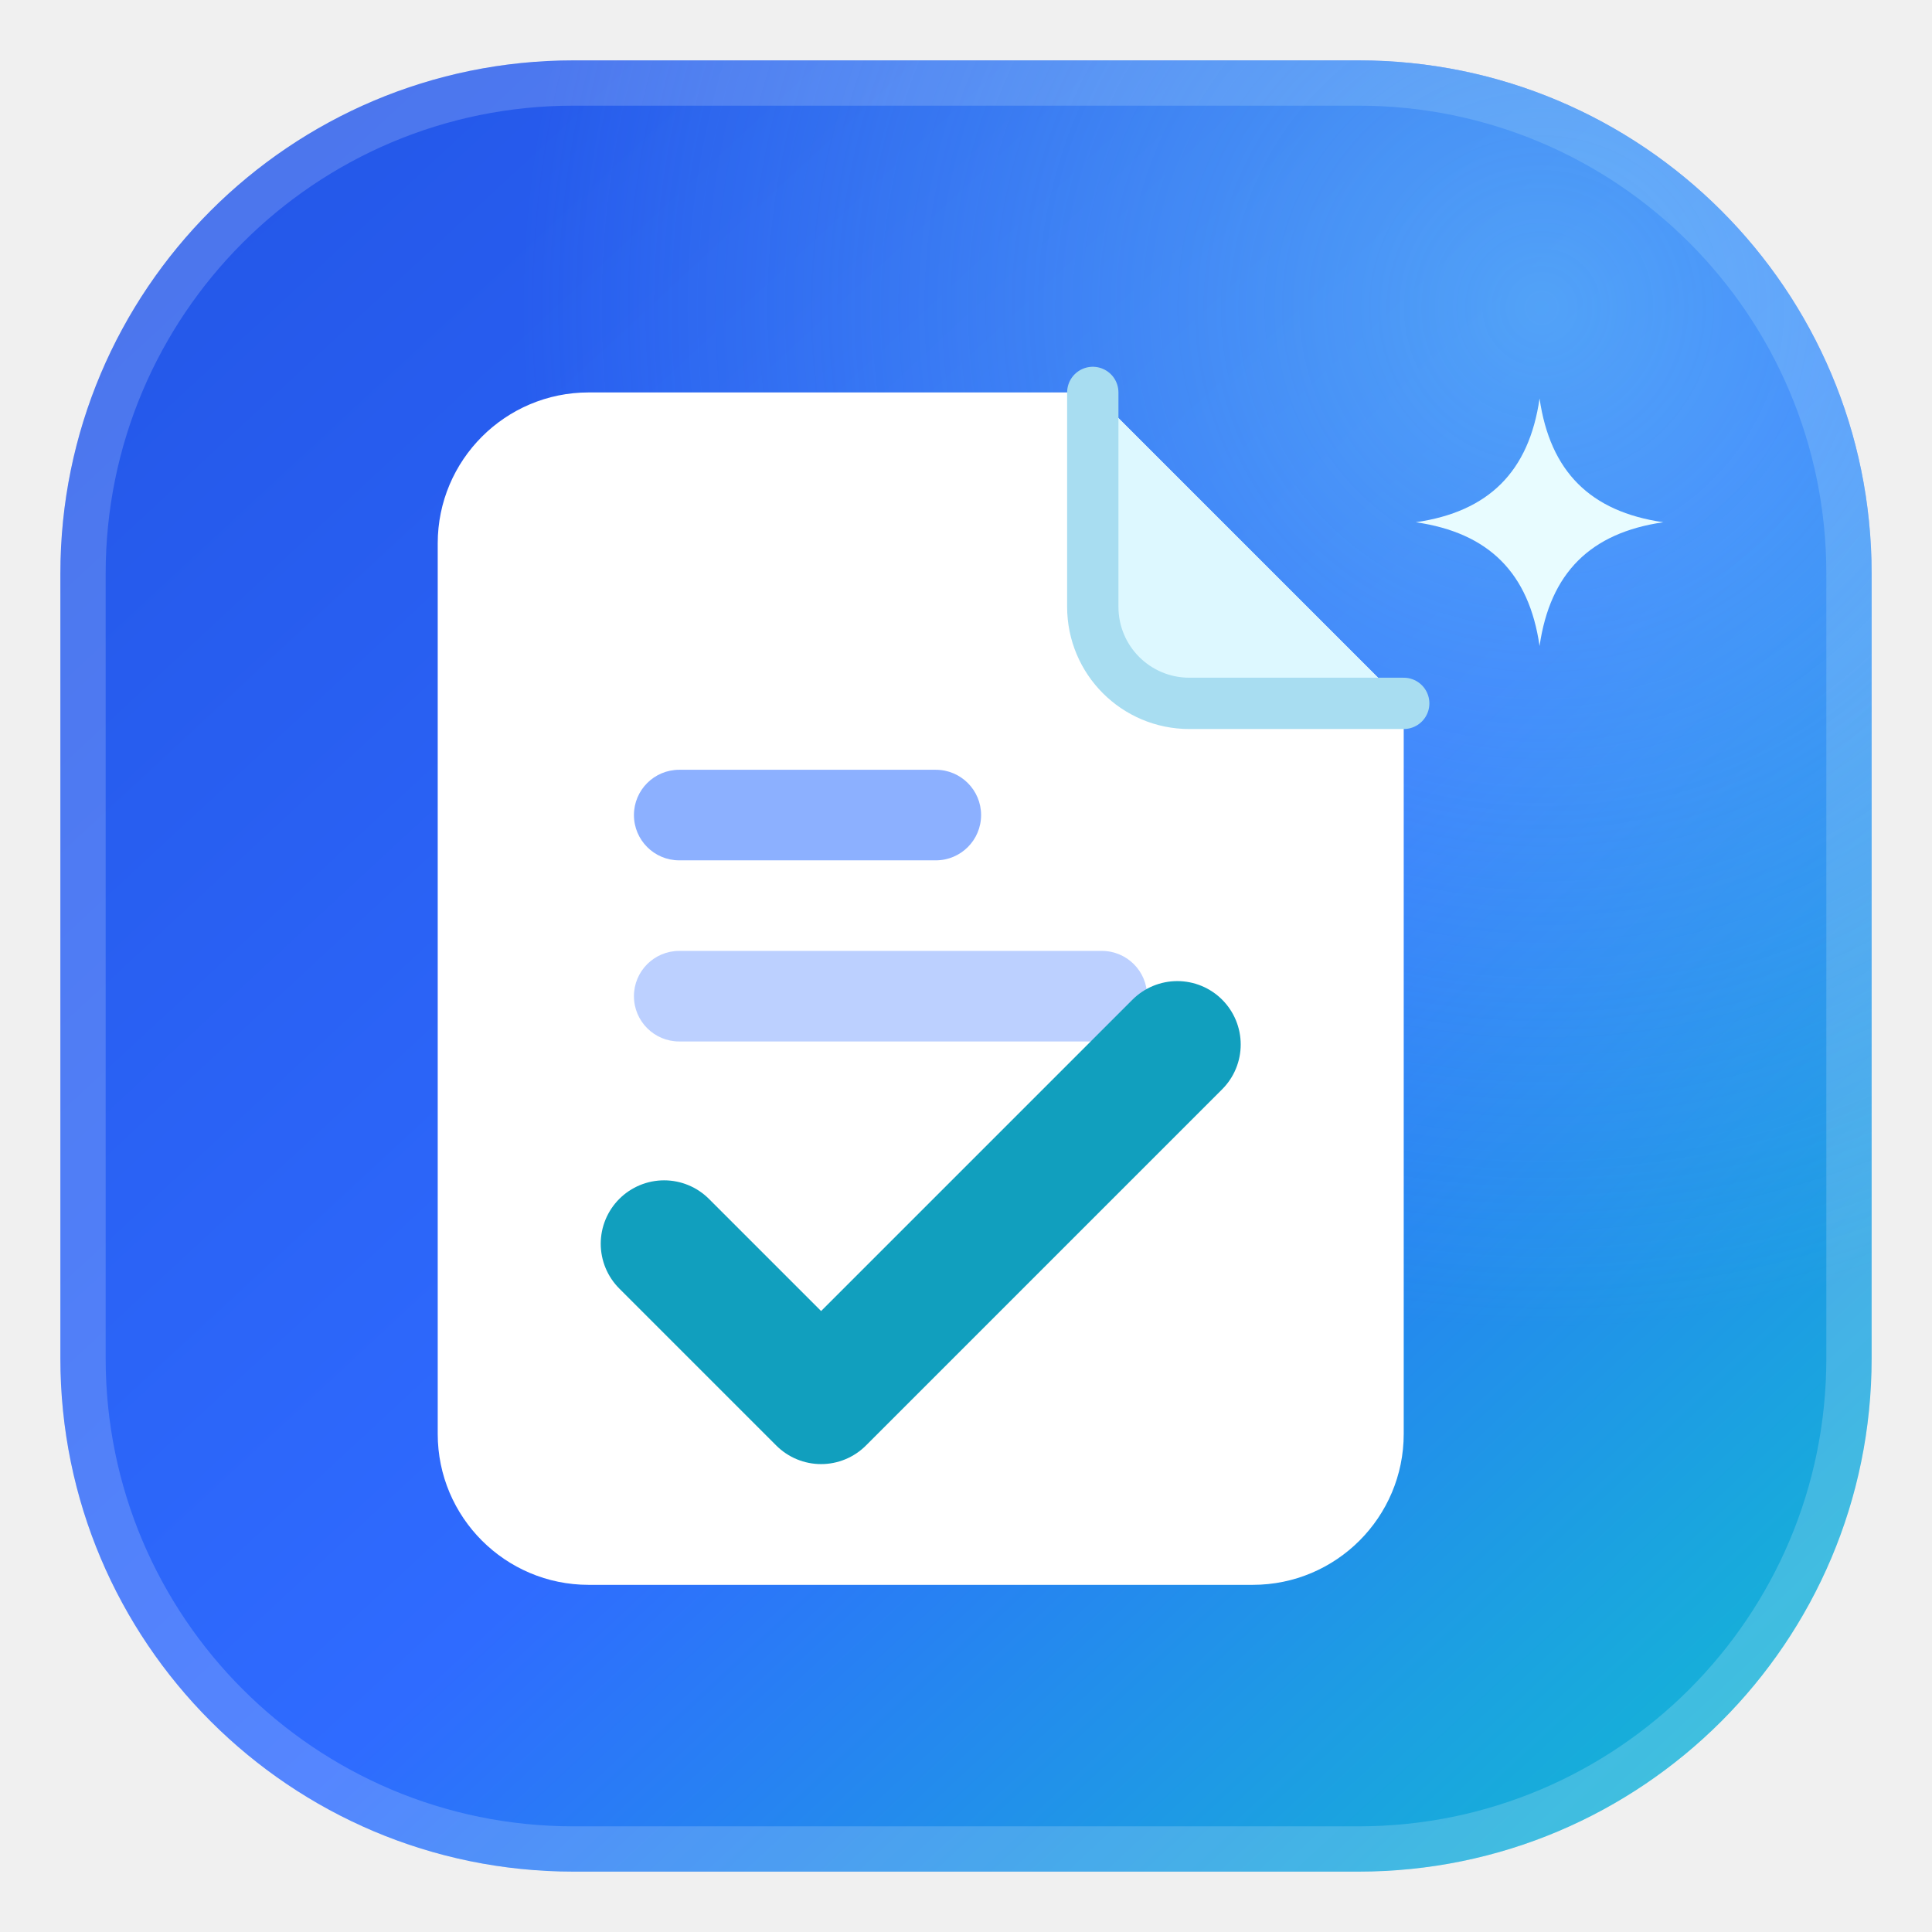
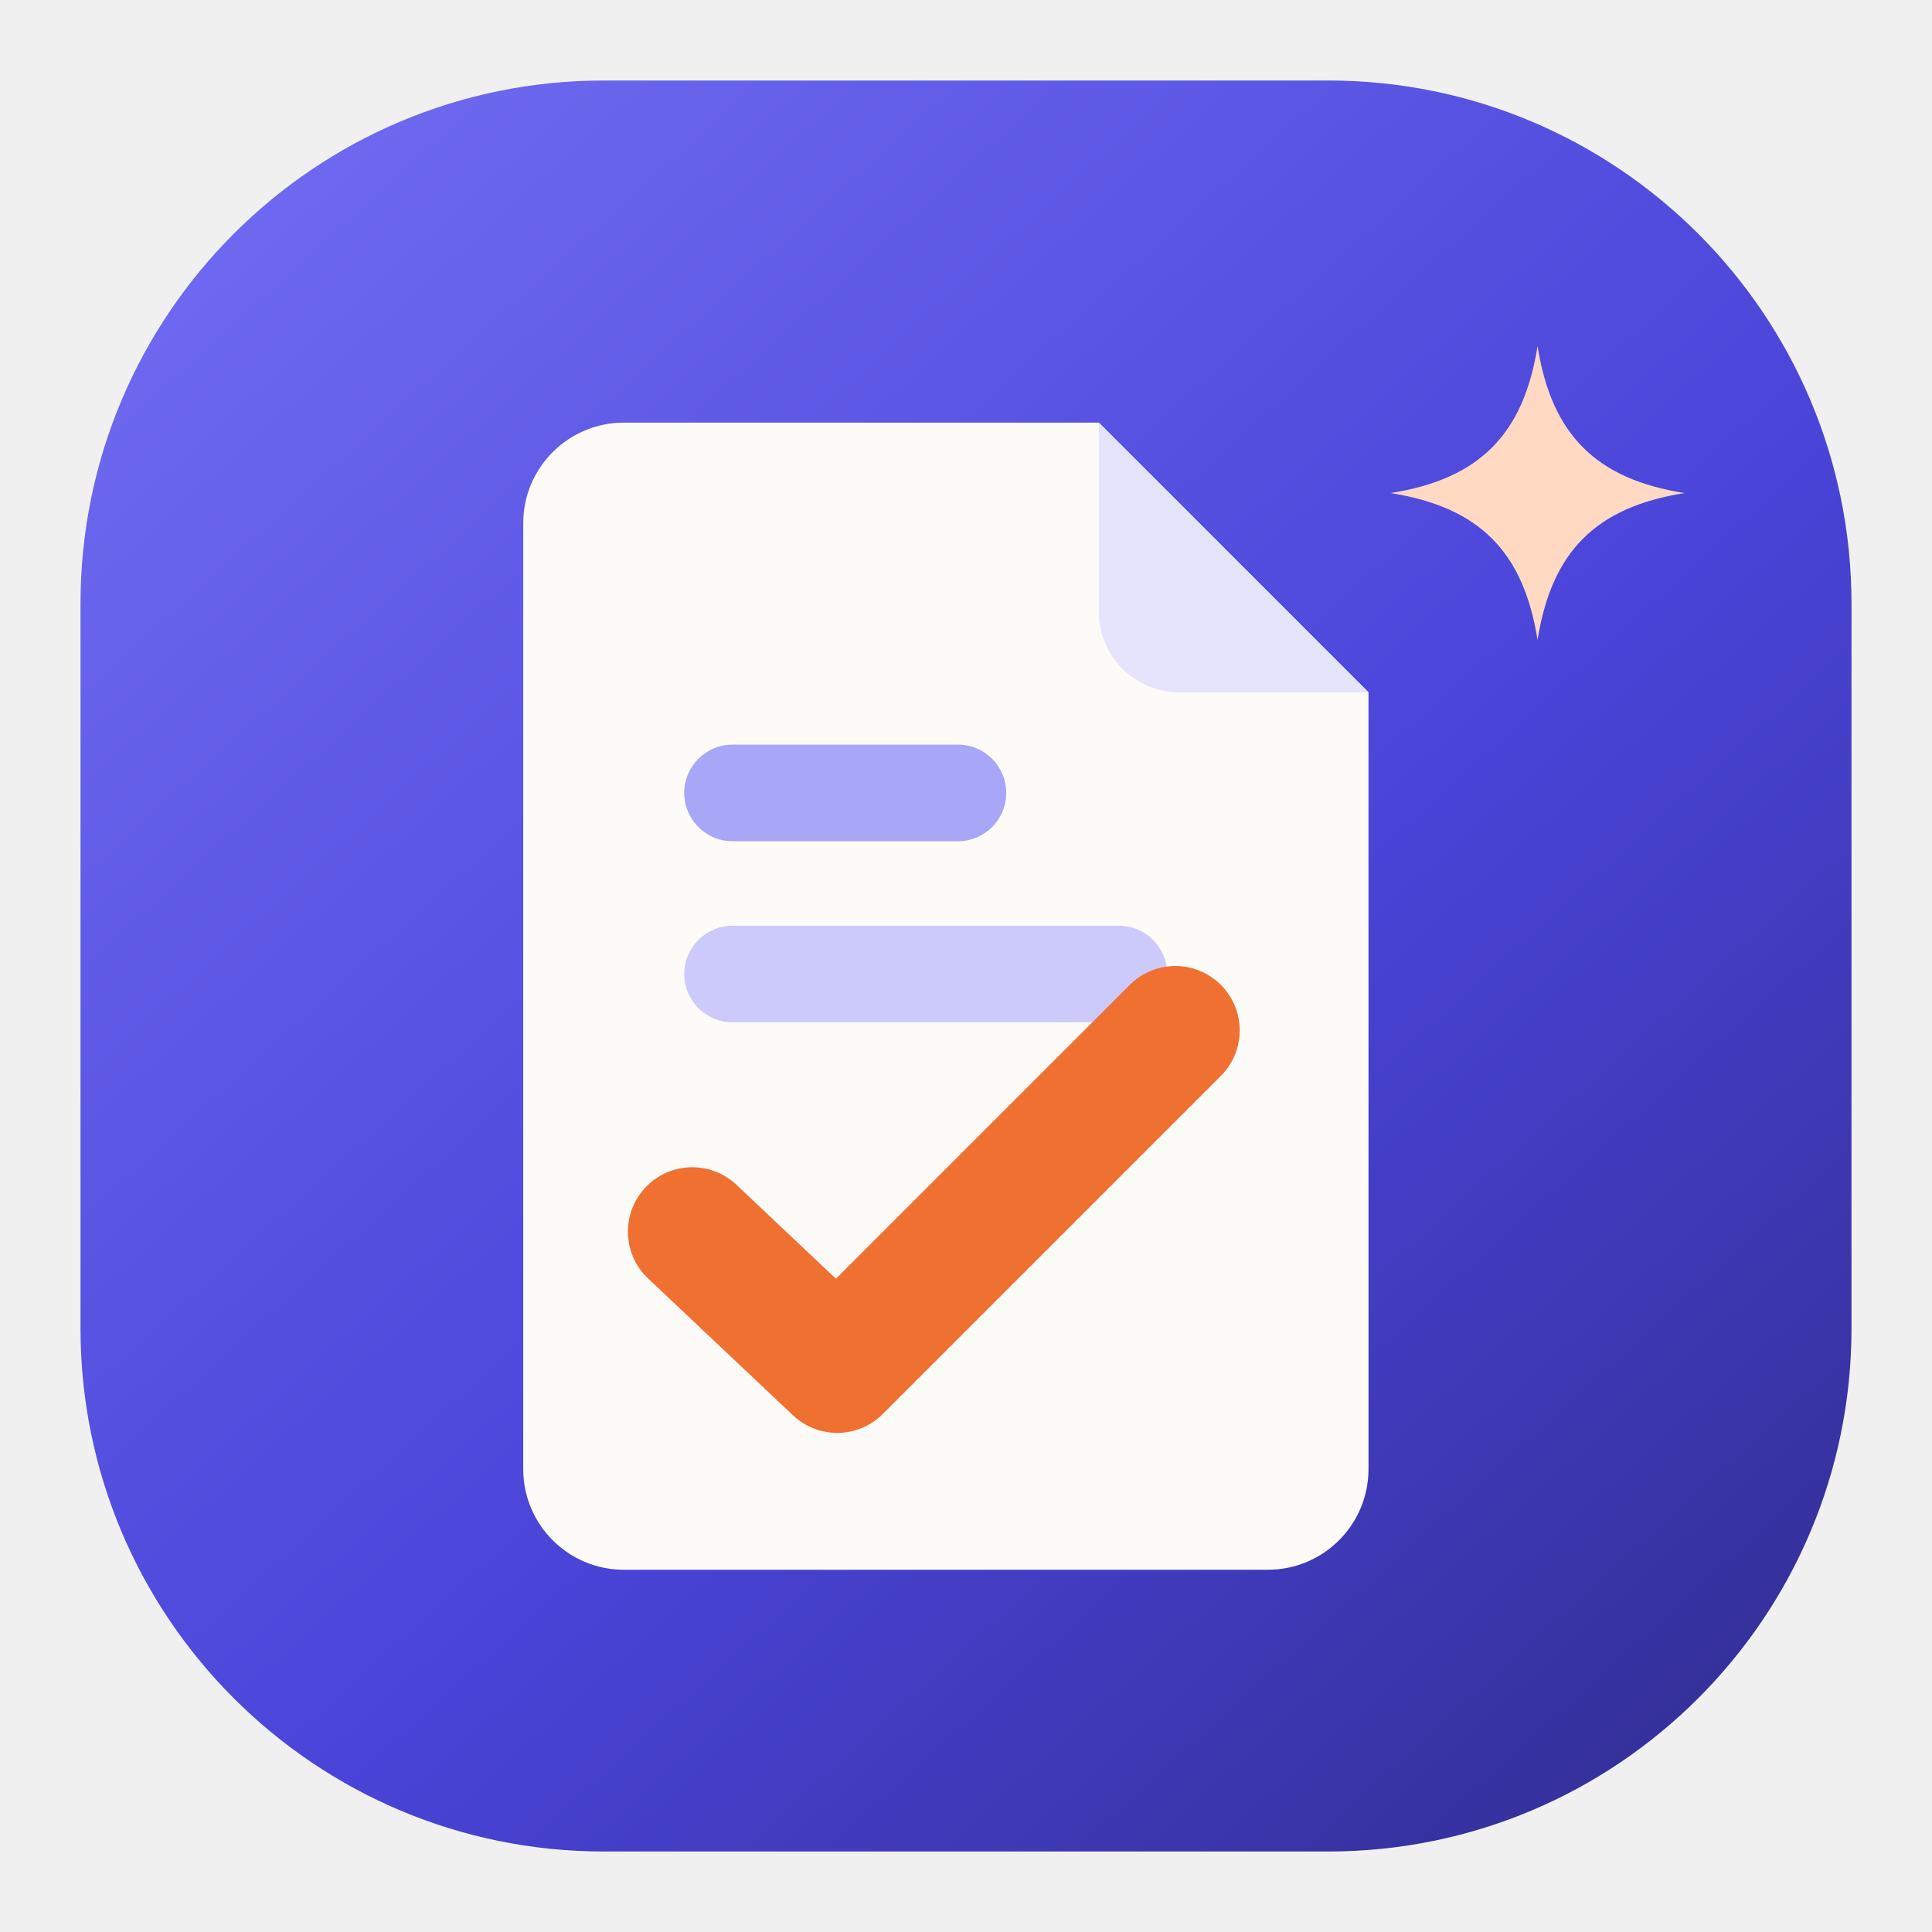
- <svg xmlns="http://www.w3.org/2000/svg" width="64" height="64" viewBox="0 0 64 64" fill="none" role="img" aria-labelledby="title description">
+ <svg xmlns="http://www.w3.org/2000/svg" width="48" height="48" viewBox="0 0 48 48" fill="none">
  <defs>
-     <linearGradient id="brand" x1="7" y1="5" x2="58" y2="60" gradientUnits="userSpaceOnUse">
-       <stop offset="0" stop-color="#2457E8" />
-       <stop offset="0.56" stop-color="#2F6BFF" />
-       <stop offset="1" stop-color="#13B8D4" />
+     <linearGradient id="t" x1="6" y1="4" x2="44" y2="46" gradientUnits="userSpaceOnUse">
+       <stop offset="0" stop-color="#6F6AF0" />
+       <stop offset=".55" stop-color="#4A44D9" />
+       <stop offset="1" stop-color="#312D90" />
    </linearGradient>
-     <radialGradient id="highlight" cx="0" cy="0" r="1" gradientUnits="userSpaceOnUse" gradientTransform="translate(51 10) rotate(133) scale(34)">
-       <stop stop-color="#7DE7F4" stop-opacity="0.46" />
-       <stop offset="1" stop-color="#7DE7F4" stop-opacity="0" />
-     </radialGradient>
  </defs>
-   <rect x="2" y="2" width="60" height="60" rx="17" fill="url(#brand)" />
-   <rect x="2.75" y="2.75" width="58.5" height="58.5" rx="16.25" stroke="#FFFFFF" stroke-opacity="0.18" stroke-width="1.5" />
-   <rect x="2" y="2" width="60" height="60" rx="17" fill="url(#highlight)" />
-   <path d="M19.5 13H36.2L46.5 23.3V47.5C46.5 50.26 44.26 52.5 41.5 52.5H19.5C16.74 52.5 14.5 50.26 14.5 47.5V18C14.5 15.24 16.74 13 19.5 13Z" fill="#FFFFFF" />
-   <path d="M36.2 13V20.1C36.2 21.87 37.63 23.3 39.4 23.3H46.5L36.2 13Z" fill="#DDF8FF" />
-   <path d="M36.2 13V20.1C36.2 21.87 37.63 23.3 39.4 23.3H46.5" stroke="#A8DDF1" stroke-width="1.7" stroke-linecap="round" stroke-linejoin="round" />
-   <rect x="21" y="25.5" width="11.5" height="3" rx="1.5" fill="#8CB0FF" />
-   <rect x="21" y="31.5" width="17" height="3" rx="1.5" fill="#BCD0FF" />
-   <path d="M22 41.2L27.2 46.4L39 34.6" stroke="#119FBE" stroke-width="4.2" stroke-linecap="round" stroke-linejoin="round" />
-   <path d="M51 13.2C51.35 15.62 52.68 16.95 55.1 17.3C52.68 17.65 51.35 18.98 51 21.4C50.65 18.98 49.32 17.65 46.9 17.3C49.32 16.95 50.65 15.62 51 13.2Z" fill="#E8FCFF" />
+   <rect x="2" y="2" width="44" height="44" rx="13" fill="url(#t)" />
+   <path d="M15.5 10.5h11.8l6.7 6.7v19.3a2.5 2.5 0 0 1-2.5 2.5H15.5a2.5 2.5 0 0 1-2.5-2.5V13a2.5 2.5 0 0 1 2.5-2.5Z" fill="#FDFBF7" />
+   <path d="M27.3 10.5v4.7a2 2 0 0 0 2 2H34" fill="#E4E4FD" />
+   <rect x="17" y="18.5" width="8" height="2.4" rx="1.2" fill="#A8A6F6" />
+   <rect x="17" y="23" width="12" height="2.4" rx="1.2" fill="#CBCAFB" />
+   <path d="M17.2 30.6l3.6 3.4 8.4-8.4" stroke="#F07032" stroke-width="3.2" stroke-linecap="round" stroke-linejoin="round" />
+   <path d="M38.2 8.6c.35 2.2 1.45 3.3 3.65 3.65-2.2.35-3.3 1.45-3.65 3.65-.35-2.2-1.45-3.3-3.65-3.65 2.2-.35 3.3-1.45 3.65-3.65Z" fill="#FFD9C2" />
</svg>
